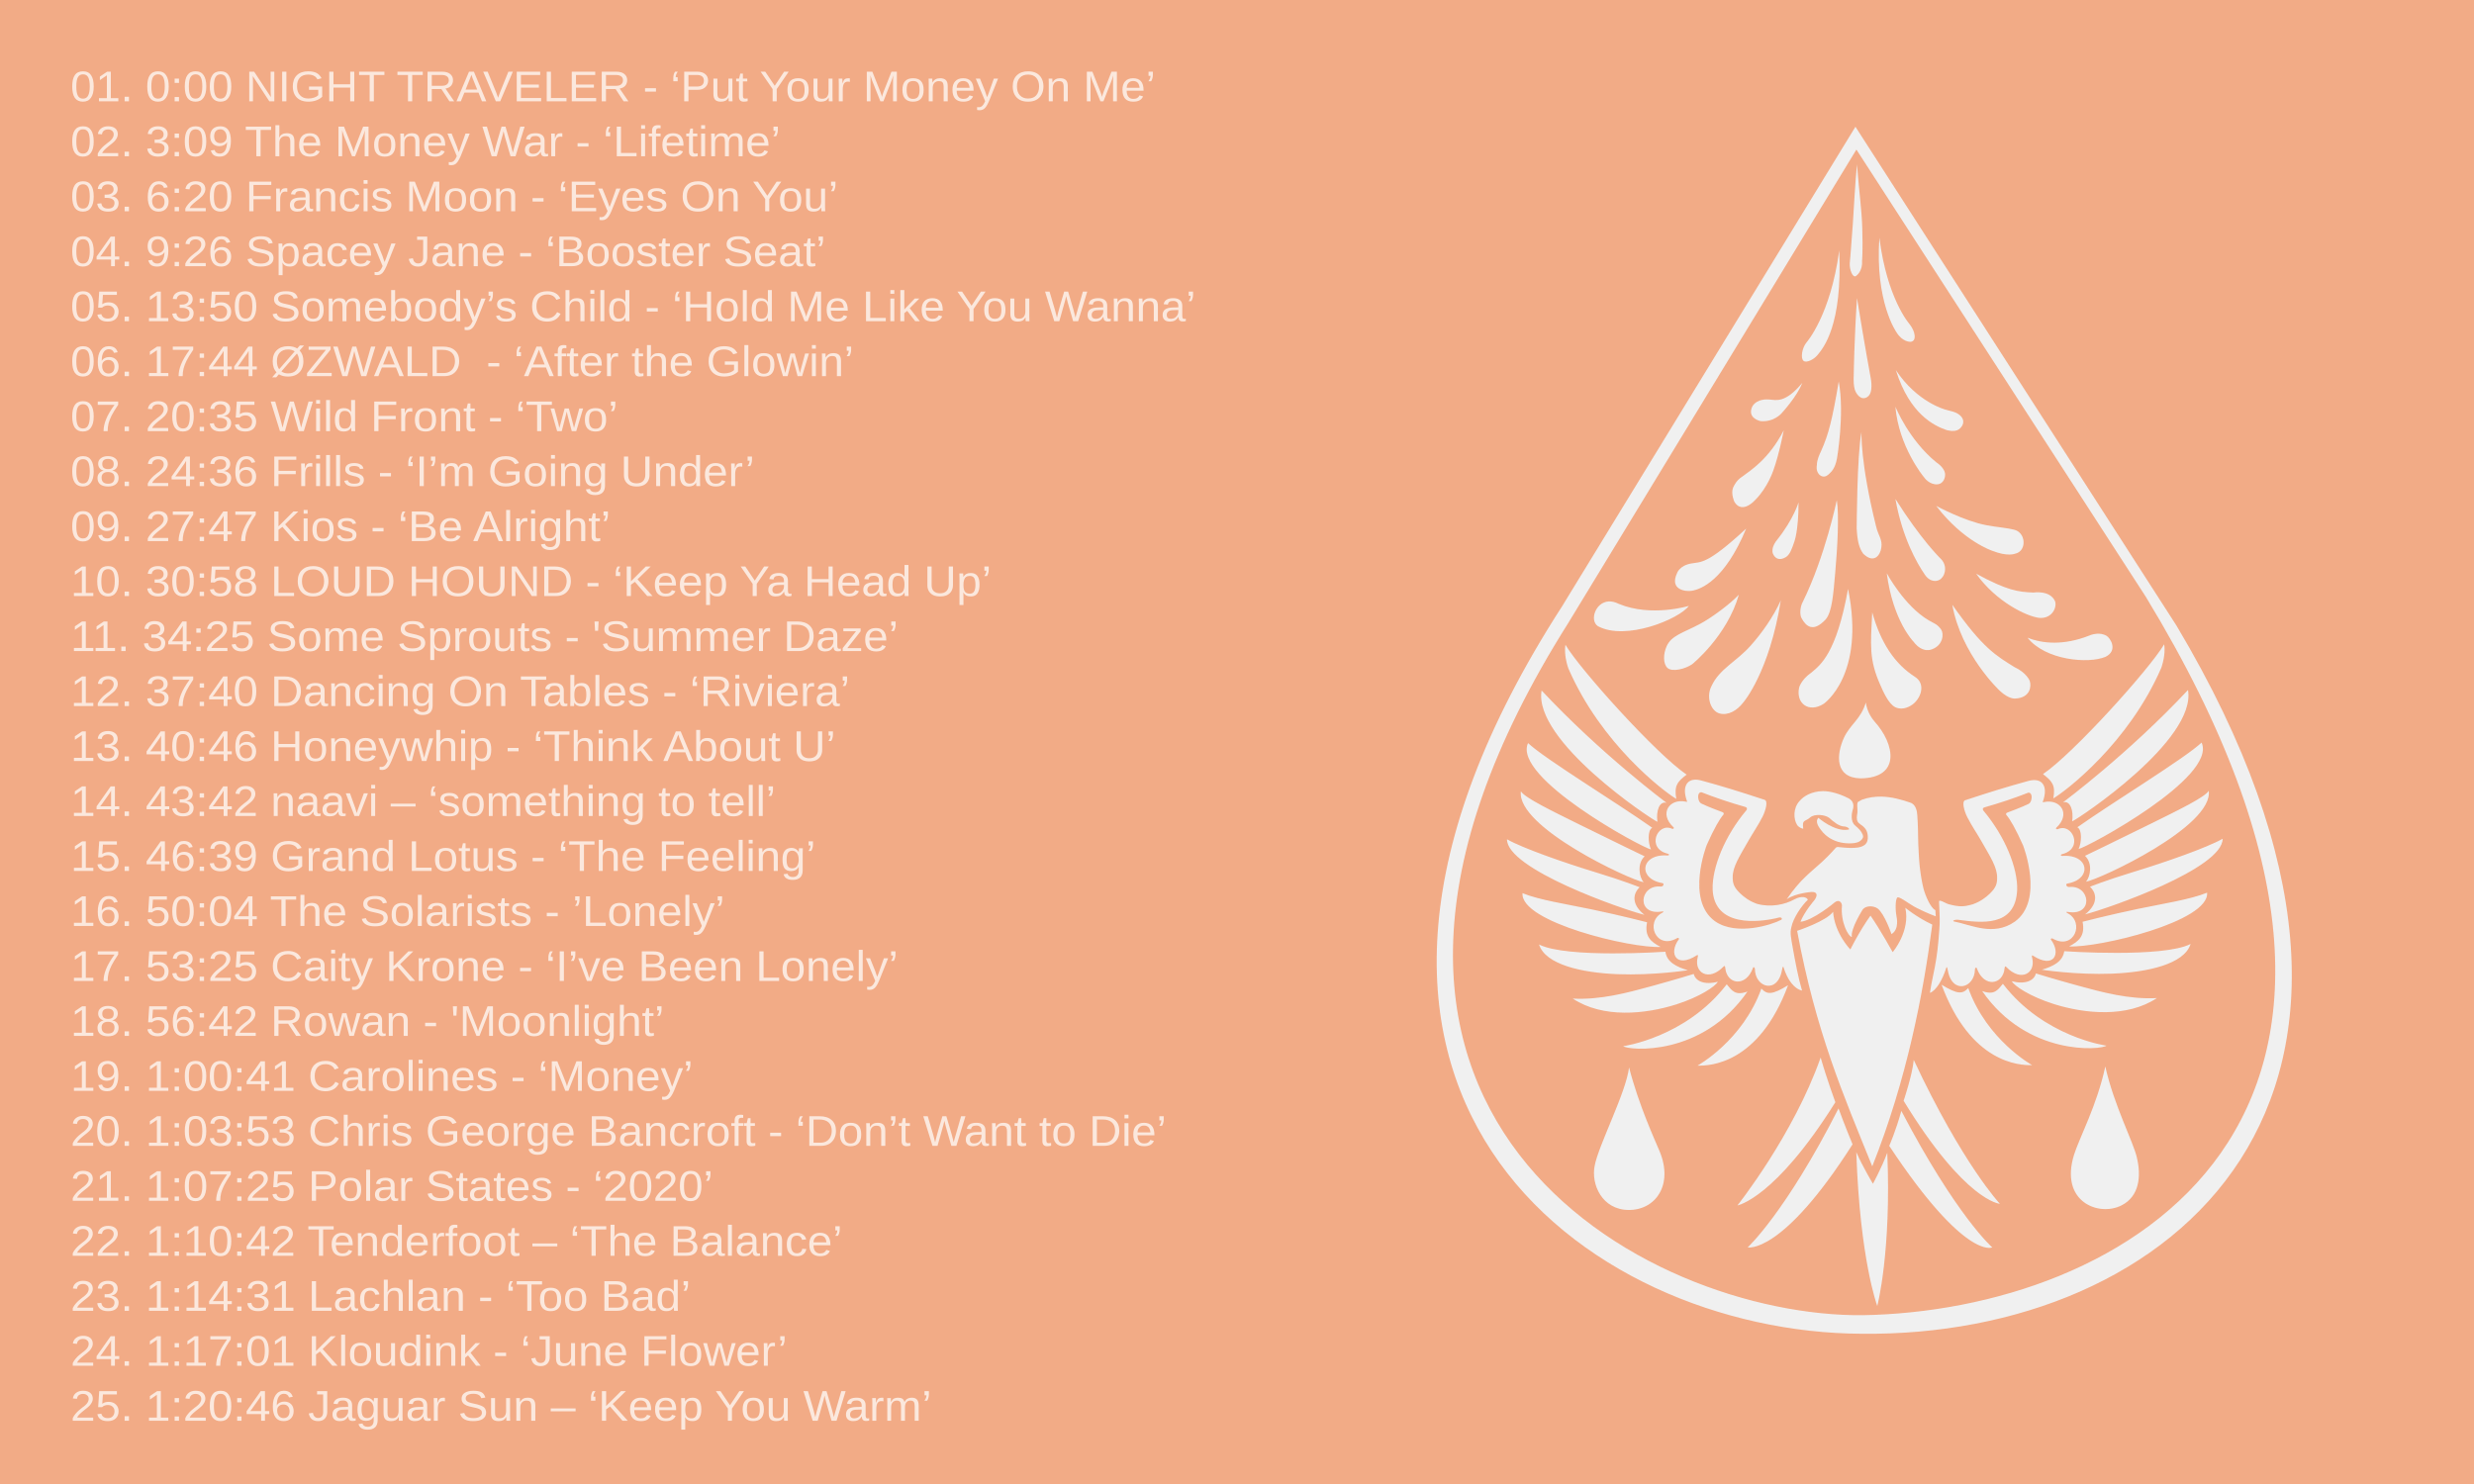
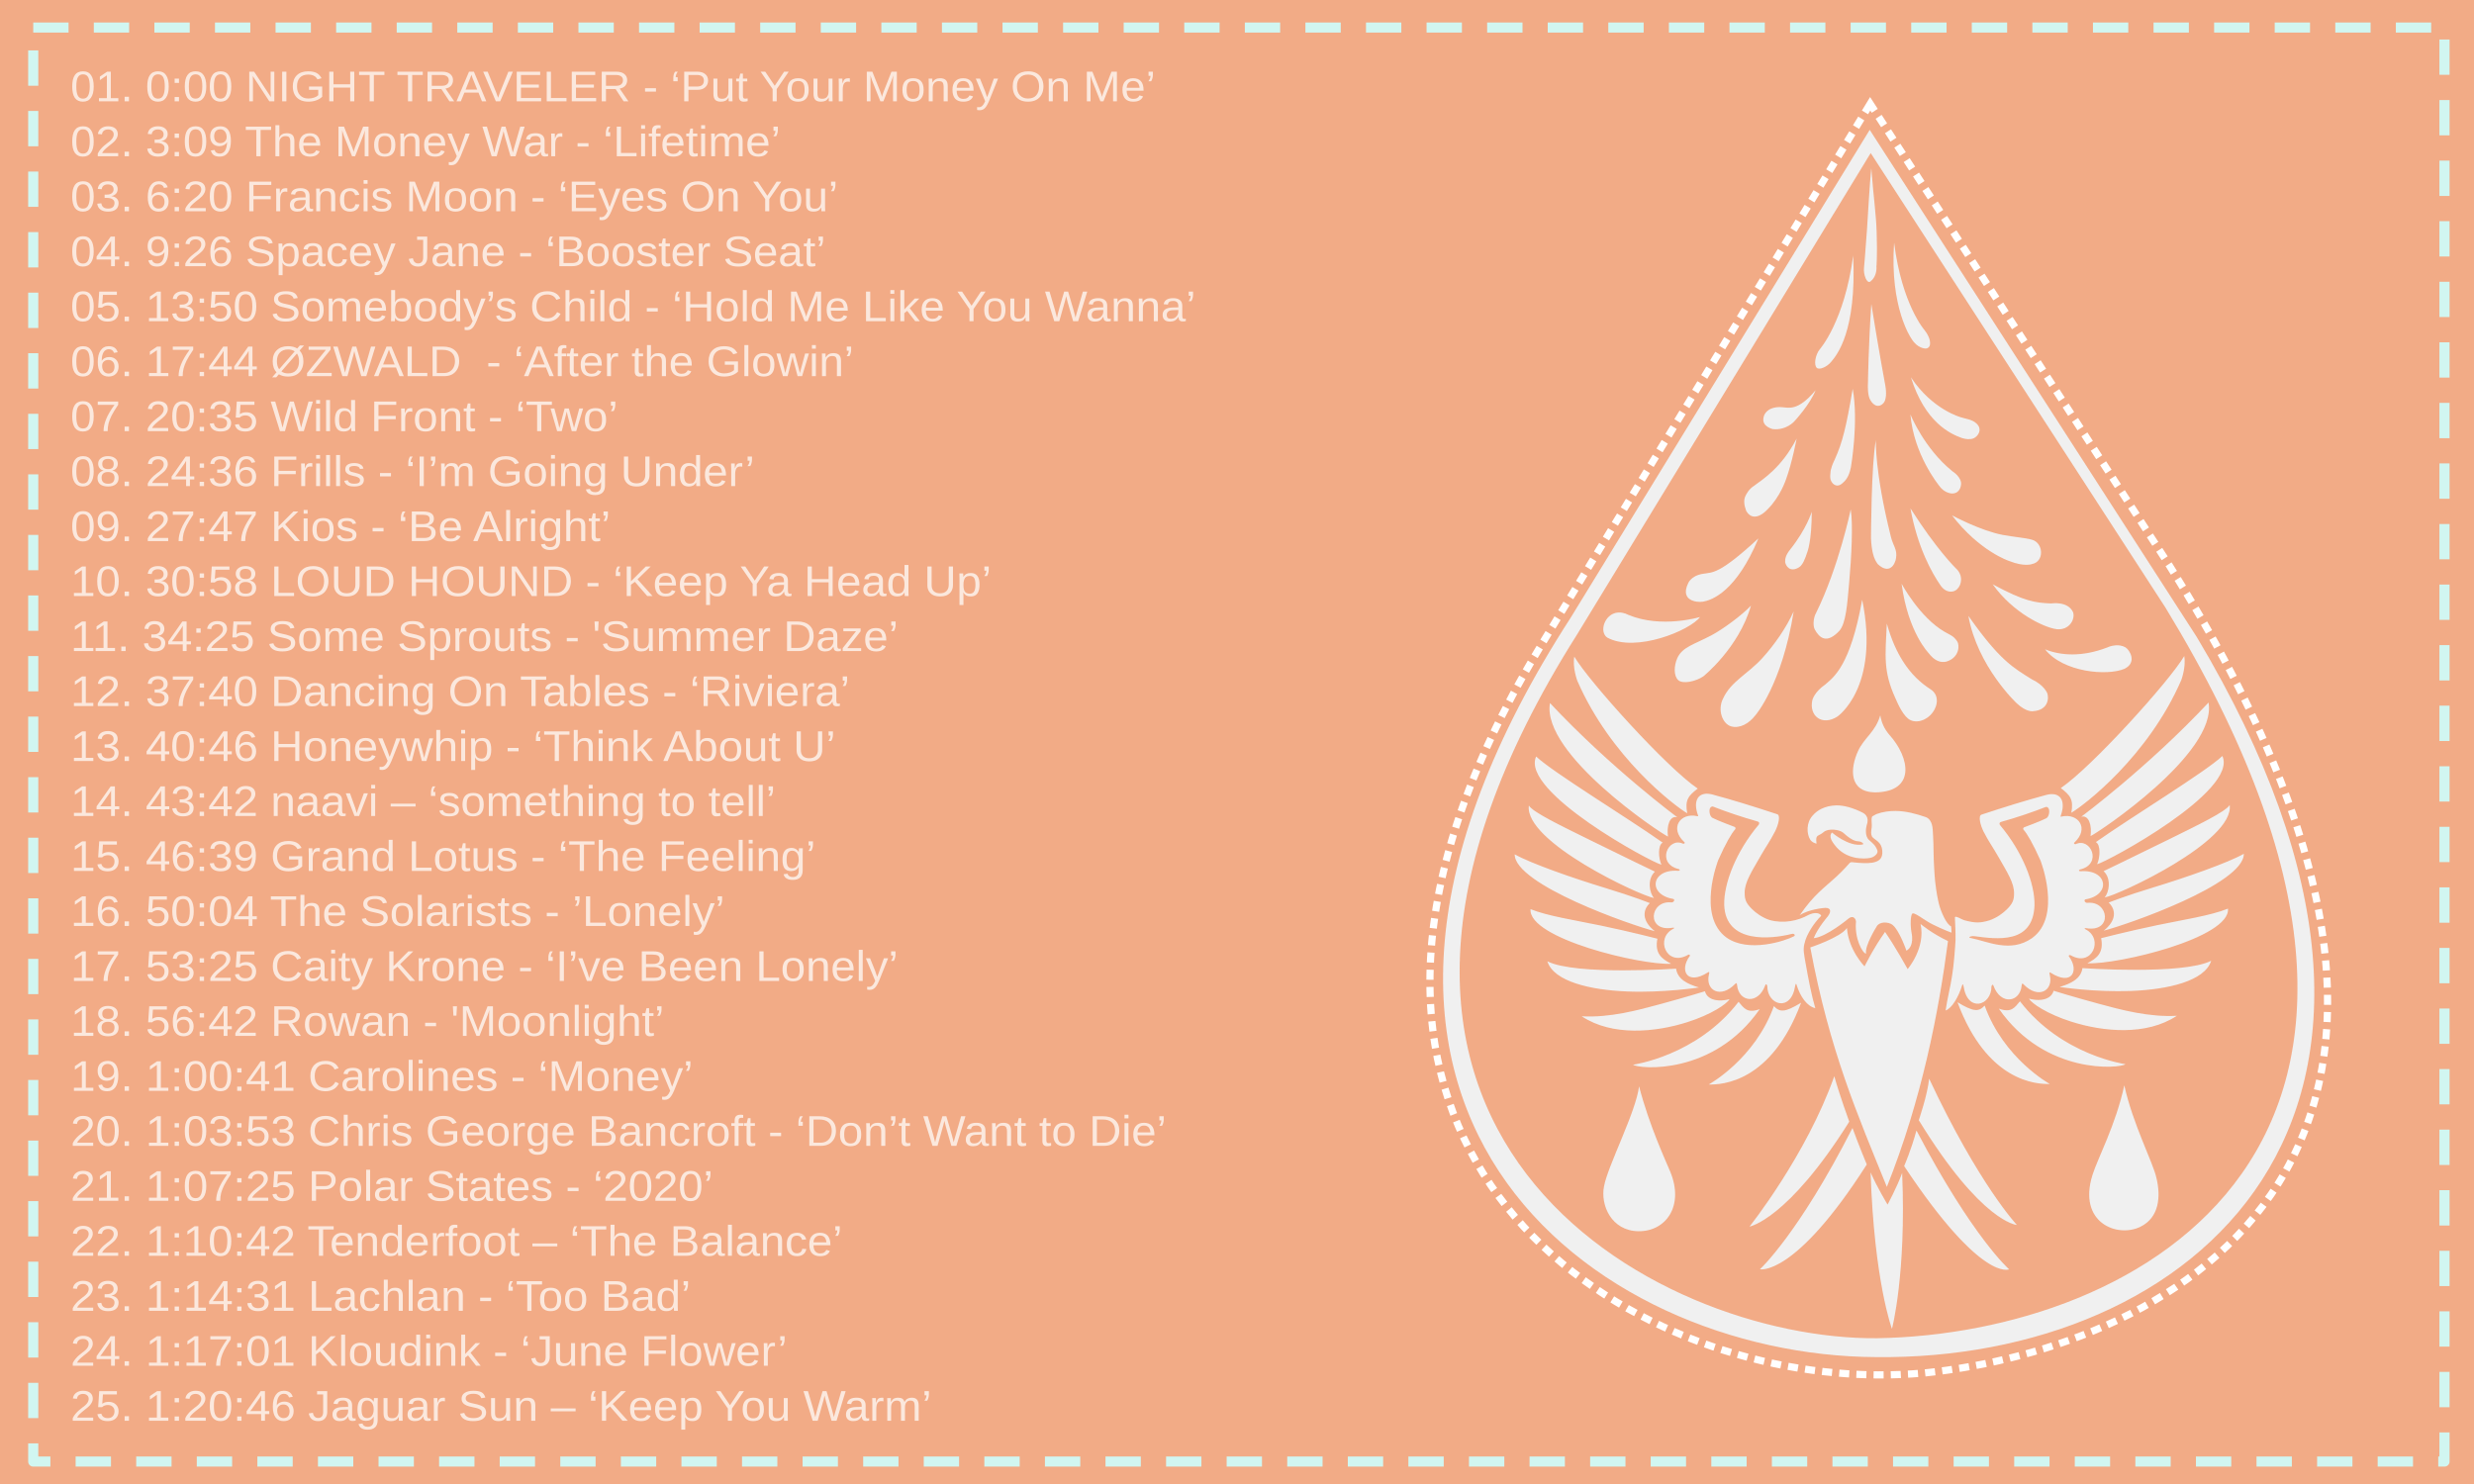
- <svg xmlns="http://www.w3.org/2000/svg" id="svg843" xml:space="preserve" enable-background="new 0 0 370.4 370.4" viewBox="0 0 300 180" height="180" width="300" y="0px" x="0px" version="1.1">
+ <svg xmlns="http://www.w3.org/2000/svg" id="svg843" xml:space="preserve" enable-background="new 0 0 370.4 370.4" viewBox="0 0 300 180" height="47.625mm" width="79.375mm" y="0px" x="0px" version="1.1">
  <defs id="defs847" />
  <style id="style870">
												.letters {animation: spinLeft 120s linear infinite; }
												.outerFrame { animation: spinRight 90s linear infinite; }
												.innerFrame { animation: spinRight 90s linear infinite; }
												@-webkit-keyframes spinLeft {to {stroke-dashoffset: -500;} }
												@keyframes spinLeft {to {stroke-dashoffset: -500;} }
												@-webkit-keyframes spinRight {to {stroke-dashoffset: 500;} }
												@keyframes spinRight {to {stroke-dashoffset: 500;} }
</style>
-   <g id="g2019" transform="translate(-68.13448,221.733)" style="fill:#f45a0a;fill-opacity:0.722;opacity:0.821">
+   <g id="g2019" transform="matrix(1.018843,0,0,1.016775,-71.927,225.5698)" style="opacity:0.821;fill:#f45a0a;fill-opacity:0.722">
    <path id="rect872-7" d="M 66.713,-228.715 V -39.787 H 369.469 V -228.715 Z m 226.414,22.357 38.934,60.514 c 34.413,57.744 -1.022,86.324 -38.205,85.887 -33.246,-0.146 -74.221,-29.456 -36.309,-88.221 z m 0.117,2.766 -34.975,57.479 c -37.548,59.537 9.771,84.161 35.746,83.904 30.861,-0.514 73.425,-22.824 34.334,-87.119 z m 0.07,1.807 c 0.272,3.512 0.567,5.397 0.639,7.637 0.093,2.908 -0.027,4.107 -0.027,4.107 0.042,0.492 -0.089,1.293 -0.719,1.777 -0.415,0.319 -0.851,-0.848 -0.76,-1.637 0,0 0.12,-1.164 0.365,-4.695 0.137,-1.968 0.28,-5.02 0.502,-7.189 z m 2.715,8.881 c 0.929,7.409 3.633,10.449 3.633,10.449 0.696,0.893 0.646,1.518 0.646,1.518 0.032,0.491 -0.291,0.688 -0.58,0.66 0,0 -0.925,0.005 -1.627,-1.16 0,0 -2.612,-3.647 -2.072,-11.467 z m -4.869,1.543 c 0.415,9.117 -1.947,11.857 -2.627,12.684 -0.432,0.536 -1.35,1.013 -1.703,0.709 -0.376,-0.323 -0.187,-1.551 0.357,-2.219 0,0 2.924,-3.281 3.973,-11.174 z m 2.156,5.771 c 0.891,5.552 1.67,9.746 1.67,9.746 0.167,0.928 0.08,1.719 -0.193,2.043 -0.149,0.181 -0.354,0.362 -0.678,0.371 -0.271,0.008 -0.535,-0.179 -0.748,-0.443 -0.222,-0.322 -0.536,-0.668 -0.443,-2.525 0,0 0.058,-4.159 0.393,-9.191 z m 4.711,8.744 c 2.572,3.905 6,4.791 6,4.791 0.585,0.189 1.263,0.235 1.793,0.711 0.8,0.727 0.173,1.592 -0.357,1.795 -0.422,0.162 -0.942,0.079 -1.334,-0.037 -1.404,-0.499 -4.417,-1.861 -6.102,-7.26 z m -6.926,1.377 c 0.728,3.963 -0.215,9.367 -0.215,9.367 -0.243,1.213 -0.649,1.587 -1.08,1.965 -0.543,0.444 -0.991,0.087 -1.158,-0.145 -0.331,-0.439 -0.199,-1.035 -0.199,-1.035 0.002,-0.635 0.315,-1.281 0.514,-1.711 0.89,-1.968 1.357,-3.778 2.139,-8.441 z m -4.426,0.186 c -0.628,1.658 -2.516,3.691 -2.516,3.691 0,0 -0.927,1.091 -2.547,0.936 0,0 -1.236,-0.256 -1.145,-1.225 0,0 10e-4,-0.643 0.625,-1.053 0,0 0.572,-0.442 1.625,-0.338 0.756,0.052 1.871,0.5 3.957,-2.012 z m 11.297,2.877 c 0,0 1.619,4.036 4.982,6.764 0,0 1.185,0.733 1.037,1.65 0,0 -0.079,0.999 -1.025,1.012 0,0 -0.911,0.041 -1.58,-0.938 0,0 -3.01,-3.648 -3.414,-8.488 z m -13.541,2.875 c 0,0 -0.548,2.9 -1.254,4.834 0,0 -0.675,2.092 -2.201,3.602 0,0 -1.553,1.793 -2.518,0.248 0,0 -0.457,-0.982 -0.174,-1.719 0.176,-0.394 0.457,-0.926 1.1,-1.344 0.989,-0.741 3.231,-2.107 5.047,-5.621 z m 9.432,0.184 c 0,0 -0.188,3.577 1.771,11.479 0.264,1.128 0.797,1.55 0.627,2.594 -0.106,0.767 -0.809,2.018 -2.186,0.709 -0.49,-0.682 -0.71,-1.479 -0.795,-3.055 0,0 0.028,-8.894 0.582,-11.727 z m 4.113,8.141 c 3.096,4.902 5.398,7.15 5.398,7.15 0.893,0.794 0.732,1.974 0.137,2.51 -0.397,0.397 -1.324,0.488 -1.979,-0.504 -0.972,-1.409 -2.723,-4.493 -3.557,-9.156 z m -7.109,0.139 c 0.284,1.72 0.093,5.633 -0.193,8.812 -0.223,2.485 -0.368,4.772 -1.17,5.668 -1.493,1.59 -2.359,0.862 -2.922,-0.186 -0.213,-0.388 -0.193,-1.346 0.176,-1.986 2.696,-5.488 4.109,-12.309 4.109,-12.309 z m -4.639,0.262 c -9.5e-4,3.521 -0.523,4.807 -0.523,4.807 -0.289,0.86 -0.538,1.529 -0.984,1.82 -1.087,0.677 -1.592,-0.184 -1.656,-0.613 -0.027,-0.384 0.072,-0.856 0.576,-1.477 1.999,-2.512 2.588,-4.537 2.588,-4.537 z m 16.691,0.43 c 0,0 3.355,1.827 6.062,2.342 1.374,0.253 2.6,0.334 3.418,0.557 1.424,0.354 1.54,2.629 0.055,2.912 0,0 -0.888,0.37 -2.717,-0.357 0,0 -3.514,-1.134 -6.818,-5.453 z m -23.039,2.754 c -2.618,6.303 -5.498,7.374 -6.623,7.549 -0.698,0.116 -2.712,-0.108 -1.762,-2.145 0,0 0.307,-0.943 1.762,-1.176 1.144,-0.213 1.852,0.193 6.623,-4.229 z m 17.045,5.416 c 0,0 2.135,3.995 5.113,5.727 0.631,0.372 1.043,0.449 1.496,1.129 0.316,0.465 0.257,1.882 -1.146,2.377 0,0 -1.12,0.537 -2.221,-0.936 0,0 -2.481,-2.486 -3.242,-8.297 z m 10.84,0.059 c 3.81,2.064 5.086,2.206 6.951,2.285 0,0 1.97,-0.324 2.605,1.025 0.298,0.774 -0.376,2.204 -1.943,2.045 -1.508,-0.198 -5.192,-1.942 -7.613,-5.355 z m -15.535,1.842 c 2.133,10.473 -2.949,13.936 -2.949,13.936 -1.823,1.164 -3.407,-0.068 -2.98,-1.969 0,0 0.22,-0.948 1.539,-1.859 1.028,-0.892 2.975,-2.233 4.391,-10.107 z m -13.236,0.701 c -1.455,5.062 -5.668,8.438 -5.668,8.438 -0.859,0.593 -2.451,0.968 -3,0.439 -0.529,-0.509 -0.515,-1.656 -0.105,-2.598 0.593,-1.34 1.954,-1.62 4.053,-2.729 1.423,-0.751 3.723,-2.472 4.721,-3.551 z m 5.084,0.691 c -1.396,8.747 -4.537,12.367 -4.537,12.367 -0.792,1.036 -1.878,1.614 -2.873,1.357 -1.049,-0.271 -1.69,-1.943 -1.004,-3.312 0.96,-2.094 2.975,-2.937 4.721,-4.883 1.407,-1.569 2.779,-3.519 3.693,-5.529 z m -20.912,0.133 c 0.37,-0.03 0.79,0.052 1.25,0.285 3.941,1.645 8.512,0.252 8.512,0.252 -1.167,1.597 -7.66,4.289 -11.035,2.455 -1.011,-0.671 -0.331,-2.863 1.273,-2.992 z m 41.707,0.4 c 3.731,5.338 5.372,6.199 7.516,7.549 1.528,0.714 1.873,1.686 1.873,1.686 0.218,0.615 0.09,2.014 -1.676,2.133 0,0 -0.776,0.186 -1.986,-0.965 0,0 -4.655,-4.369 -5.727,-10.402 z m -9.711,0.918 c 1.018,3.669 2.713,6.241 5.168,7.814 1.28,0.797 0.828,2.413 -0.131,3.244 -0.392,0.339 -1.297,0.874 -2.205,0.467 -0.841,-0.377 -1.53,-1.969 -1.824,-2.654 -1.429,-3.161 -1.201,-4.924 -1.008,-8.871 z m 27.26,2.594 c 0.351,-0.021 0.751,0.028 1.131,0.236 0.516,0.298 1.43,1.81 -0.098,2.564 -2.055,0.879 -7.302,0.428 -9.461,-2.322 1.905,0.774 4.454,0.916 7.391,-0.215 0,0 0.451,-0.228 1.037,-0.264 z m 8.139,1.289 c 0.233,1.283 -0.35,2.855 -0.35,2.855 -3.965,9.154 -11.587,14.953 -13.088,15.83 0.292,-1.603 -0.146,-2.1 -1.254,-2.945 3.702,-2.507 12.942,-12.767 14.691,-15.74 z m -72.594,0.061 c 1.749,2.973 10.989,13.235 14.691,15.742 -1.108,0.845 -1.543,1.34 -1.252,2.943 -1.501,-0.877 -9.125,-6.675 -13.09,-15.828 0,0 -0.583,-1.575 -0.35,-2.857 z m 75.488,5.475 c 1.048,6.079 -13.206,15.572 -14.045,15.932 0.18,-1.288 -0.209,-2.546 -1.107,-2.307 0,0 7.936,-5.899 15.152,-13.625 z m -78.383,0.062 c 7.217,7.726 15.152,13.625 15.152,13.625 -0.898,-0.24 -1.287,1.017 -1.107,2.305 -0.838,-0.359 -15.093,-9.851 -14.045,-15.93 z m 39.311,1.465 c 0.155,0.931 0.512,1.651 1.055,2.291 2.497,2.759 3.201,6.85 -1.691,6.902 -3.13,-0.068 -2.945,-2.873 -2.02,-4.91 0.74,-1.628 2.062,-2.257 2.656,-4.283 z m 40.719,4.852 c 1.916,4.192 -13.774,12.667 -14.912,12.906 0.359,-0.749 0.449,-2.335 -0.15,-2.635 4.372,-3.084 13.026,-8.355 15.062,-10.271 z m -81.676,0.061 c 2.036,1.917 10.691,7.187 15.062,10.271 -0.599,0.299 -0.51,1.886 -0.15,2.635 -1.138,-0.24 -16.829,-8.714 -14.912,-12.906 z m 20.395,4.439 c 0.173,0.006 0.361,0.035 0.562,0.086 2.595,0.703 4.736,1.372 7.738,2.359 0.43,0.152 0.12,1.291 -0.25,2.029 -0.615,1.197 -1.103,1.857 -1.637,2.791 -1.2,2.099 -2.016,3.328 -1.99,4.598 -0.002,0.792 0.195,1.22 0.857,1.883 0.482,0.482 1.223,1.023 2.107,1.32 1.685,0.464 3.389,0.079 4.553,-0.566 0.844,-0.453 1.499,-0.243 1.592,0.066 -0.793,0.76 -1.764,2.218 -1.988,3.295 -0.204,0.696 -0.04,1.389 0.154,2.49 0.307,1.743 0.697,3.781 1.133,5.232 -0.967,-0.22 -1.788,-1.336 -2.25,-2.846 -0.039,-0.128 -0.124,-10e-4 -0.15,0.201 -0.496,3.159 -3.305,2.301 -3.316,0.018 -7.3e-4,-0.141 -0.168,-0.338 -0.234,-0.121 -0.884,2.409 -3.18,1.987 -3.359,0 -0.017,-0.184 -0.074,-0.322 -0.207,-0.17 -1.792,1.869 -3.595,0.75 -3.146,-1.082 0.034,-0.137 0.106,-0.417 -0.1,-0.281 -2.536,1.627 -3.433,-0.255 -2.18,-1.938 0.085,-0.092 -0.048,-0.234 -0.211,-0.141 -2.562,1.472 -3.952,-1.992 -1.762,-3.098 0.176,-0.092 0.147,-0.177 -0.074,-0.139 -3.157,0.543 -2.743,-3.272 -0.168,-3.023 0.353,0.034 0.478,-0.373 0.236,-0.414 -3.055,-0.519 -2.64,-3.577 0.568,-3.355 0.269,0.02 0.272,-0.165 0.107,-0.203 -2.72,-0.639 -1.289,-3.879 0.5,-3.031 0.096,0.045 0.292,-0.071 0.162,-0.184 -1.807,-1.667 -0.495,-3.536 1.502,-3.107 0.156,0.033 0.166,0.022 0.125,-0.08 -0.583,-1.616 -0.087,-2.635 1.125,-2.59 z m 40.912,0.049 c 1.212,-0.045 1.708,0.976 1.125,2.592 -0.041,0.102 -0.031,0.112 0.125,0.078 1.996,-0.428 3.307,1.442 1.5,3.109 -0.13,0.113 0.068,0.229 0.164,0.184 1.789,-0.848 3.22,2.392 0.5,3.031 -0.164,0.039 -0.161,0.223 0.107,0.203 3.209,-0.222 3.621,2.834 0.566,3.354 -0.242,0.041 -0.117,0.448 0.236,0.414 2.575,-0.248 2.989,3.568 -0.168,3.025 -0.221,-0.038 -0.248,0.047 -0.072,0.139 2.19,1.106 0.8,4.57 -1.762,3.098 -0.163,-0.093 -0.298,0.046 -0.213,0.139 1.253,1.682 0.358,3.566 -2.178,1.939 -0.205,-0.136 -0.135,0.144 -0.102,0.281 0.448,1.833 -1.353,2.951 -3.145,1.082 -0.133,-0.152 -0.19,-0.014 -0.207,0.17 -0.179,1.987 -2.477,2.409 -3.361,0 -0.066,-0.217 -0.232,-0.02 -0.232,0.121 -0.011,2.283 -2.82,3.142 -3.316,-0.018 -0.027,-0.203 -0.111,-0.329 -0.15,-0.201 -0.462,1.51 -1.253,2.81 -1.99,3.068 0.204,-1.458 0.581,-2.813 0.777,-4.191 0.194,-1.101 0.371,-3.456 0.402,-4.176 0.025,-0.923 -0.045,-1.826 -0.072,-2.701 -0.017,-0.34 0.807,0.227 1.17,0.318 1.298,0.338 1.815,0.322 2.906,0.01 0.884,-0.298 1.625,-0.84 2.107,-1.322 0.663,-0.662 0.859,-1.089 0.857,-1.881 0.026,-1.27 -0.79,-2.501 -1.99,-4.6 -0.534,-0.934 -1.022,-1.592 -1.637,-2.789 -0.37,-0.738 -0.68,-1.879 -0.25,-2.031 3.002,-0.988 5.144,-1.656 7.738,-2.359 0.201,-0.051 0.389,-0.08 0.562,-0.086 z m 21.238,1.301 c 0.562,4.336 -13.211,10.739 -14.896,11.031 0.539,-0.584 0.853,-2.246 -0.113,-3.145 0,0 4.007,-1.924 8.057,-3.93 3.142,-1.556 6.472,-3.162 6.953,-3.957 z m -46.824,0.041 c 0.866,-0.022 2.042,0.303 3.115,0.857 0.365,0.173 0.847,0.605 0.496,1.551 -0.068,0.25 -0.256,1.264 0.316,1.746 -0.005,0 0.565,0.453 0.768,0.799 0.276,0.457 0.256,0.667 0.084,0.875 -0.256,0.31 -0.548,0.409 -0.912,0.465 -0.421,0.06 -2.719,0.294 -4.109,-1.641 -0.181,-0.256 -0.723,-0.919 -0.271,-1.416 0,0 1.989,1.746 3.645,1.43 0.252,-0.046 -0.131,-0.366 -0.482,-0.375 -0.662,-0.015 -1.339,-0.587 -1.836,-1.039 -0.509,-0.408 -1.771,-0.515 -2.289,-0.09 -0.677,0.602 -1.039,0.224 -0.873,1.398 -0.202,-0.031 -0.574,-0.183 -0.756,-0.479 -0.43,-0.697 -0.492,-2.01 0.301,-2.877 0.507,-0.603 1.435,-1.17 2.805,-1.205 z m -36.59,0.021 h 0.002 c 0.481,0.795 3.809,2.399 6.951,3.955 4.05,2.006 8.057,3.93 8.057,3.93 -0.966,0.899 -0.652,2.562 -0.113,3.146 -1.685,-0.292 -15.458,-6.695 -14.896,-11.031 z m 21.812,0.113 c -0.099,0.021 -0.178,0.102 -0.178,0.102 -0.249,0.231 -0.14,1.087 0.232,1.258 0.746,0.379 2.566,1.049 2.566,1.049 0.126,0.037 0.251,0.172 0.107,0.332 -0.397,0.444 -1.109,1.638 -2.004,3.664 0,0 -2.589,6.637 1,9.238 2.611,1.831 6.934,0.414 8.029,-0.166 0.171,-0.096 0.065,-0.344 -0.238,-0.287 -2.522,0.645 -7.883,1.193 -8.072,-3.414 -0.076,-2.626 1.452,-6.45 4.088,-9.588 0.069,-0.084 0.174,-0.313 -0.133,-0.408 -1.798,-0.507 -3.603,-1.113 -5.297,-1.775 -0.035,-0.012 -0.069,-0.011 -0.102,-0.004 z m 39.814,0.049 c -0.033,-0.007 -0.069,-0.006 -0.104,0.006 -1.694,0.663 -3.499,1.269 -5.297,1.775 -0.307,0.095 -0.2,0.324 -0.131,0.408 2.636,3.138 4.164,6.962 4.088,9.588 -0.19,4.607 -4.458,4 -7.152,3.643 -0.303,-0.057 -0.735,0.095 -0.564,0.191 2.13,0.407 4.823,1.864 7.434,0.033 3.589,-2.602 1.002,-9.238 1.002,-9.238 -0.895,-2.026 -1.607,-3.222 -2.004,-3.666 -0.144,-0.16 -0.02,-0.293 0.105,-0.33 0,0 1.823,-0.67 2.568,-1.049 0.372,-0.171 0.481,-1.027 0.232,-1.258 0,0 -0.079,-0.083 -0.178,-0.104 z m -17.955,0.48 c 1.26,0.017 2.464,0.354 3.543,0.727 0.717,0.228 0.825,1.109 0.854,1.496 0,0 0.094,1.268 0.1,2.59 0.007,1.097 0.127,3.081 0.189,3.584 0.131,1.225 0.311,2.12 0.459,2.732 0.24,0.919 0.887,2.405 1.443,2.637 0.028,0.347 0.053,0.756 0.053,0.756 0,0 -0.945,-0.332 -2.285,-1.002 -1.023,-0.512 -2.23,-1.565 -2.42,-1.238 -0.17,0.298 -0.234,1.265 -0.053,2.277 0,0 0.376,1.54 -0.615,2.115 0,0 -0.839,-2.476 -1.691,-3.115 -0.512,-0.352 -1.513,-0.373 -1.844,0.213 0,0 -1.459,2.314 -1.268,3.252 -0.437,-0.043 -1.383,-1.831 -1.201,-3.781 0.021,-0.298 -0.291,-0.872 -0.877,-0.414 0,0 -2.673,2.239 -4.154,2.346 0.512,-1.268 1.686,-2.607 1.686,-2.607 0.405,-0.554 0.4,-1.025 -0.336,-1.004 0,0 -1.894,0.129 -3.014,0.875 1.72,-2.488 2.862,-3.213 4.309,-4.547 0.943,-0.87 1.5,-1.544 1.662,-1.713 0.13,-0.11 0.331,-0.058 0.533,-0.037 0.804,0.088 1.528,0.117 2.111,0.035 0.801,-0.14 1.183,-0.467 1.215,-1.139 0.041,-1.467 -0.997,-1.53 -1.246,-2.027 -0.12,-0.267 -0.093,-0.606 -0.023,-0.998 0.071,-0.398 -0.125,-1.29 0.117,-1.389 l 0.438,-0.246 c 0.783,-0.283 1.56,-0.387 2.316,-0.377 z m 41.426,5.115 c 0.022,3.617 -13.929,8.47 -16.67,9.166 1.55,-1.236 1.46,-2.516 0.584,-3.348 0,0 1.89,-0.768 5.301,-1.805 3.836,-1.166 8.905,-2.941 10.785,-4.014 z m -86.781,0.06 c 1.88,1.072 6.951,2.85 10.787,4.016 3.411,1.037 5.299,1.803 5.299,1.803 -0.876,0.831 -0.966,2.112 0.584,3.348 -2.741,-0.696 -16.692,-5.549 -16.67,-9.166 z m 84.895,6.477 c 0.315,3.505 -13.211,6.718 -16.738,6.516 1.168,-0.607 1.978,-1.258 1.641,-2.988 0,0 3.155,-0.817 6.689,-1.557 3.064,-0.641 6.395,-1.146 8.408,-1.971 z m -83.008,0.062 c 2.014,0.824 5.346,1.327 8.41,1.969 3.534,0.74 6.689,1.559 6.689,1.559 -0.337,1.73 0.47,2.382 1.639,2.988 -3.527,0.202 -17.053,-3.011 -16.738,-6.516 z m 46.418,1.771 c 0,0 1.332,1.128 3.266,2.039 -1.091,8.376 -3.089,18.81 -7.277,29.322 -3.506,-8.651 -6.818,-16.264 -9.111,-28.564 0,0 3.601,-1.188 4.359,-2.316 0.203,2.663 2.096,4.574 2.096,4.574 0,0 1.068,-2.174 2.441,-4.107 1.219,1.765 2.691,4.43 2.691,4.43 0,0 2.166,-2.519 1.535,-5.377 z m 34.59,4.391 c -0.761,2.44 -5.197,3.425 -9.502,3.598 -4.336,0.173 -8.539,-0.475 -8.539,-0.475 1.348,-0.404 2.539,-0.967 2.719,-2.248 0,0 11.952,0.833 15.322,-0.875 z m -79.008,0.061 c 3.37,1.708 15.322,0.877 15.322,0.877 0.18,1.281 1.371,1.842 2.719,2.246 0,0 -4.203,0.65 -8.539,0.477 -4.305,-0.172 -8.741,-1.159 -9.502,-3.6 z m 60.248,3.512 c 0,0 2.224,0.694 5.328,1.539 2.655,0.723 5.998,1.636 9.344,1.449 -3.642,2.416 -8.771,1.905 -12.549,0.705 -2.863,-0.91 -4.742,-2.18 -5.045,-2.75 1.618,0.427 2.72,-0.067 2.922,-0.943 z m -41.488,0.06 c 0.202,0.876 1.304,1.37 2.922,0.943 -0.303,0.57 -2.182,1.842 -5.045,2.752 -3.777,1.2 -8.904,1.708 -12.547,-0.707 3.346,0.186 6.687,-0.726 9.342,-1.449 3.104,-0.845 5.328,-1.539 5.328,-1.539 z m 37.488,1.197 c 4.965,6.471 12.561,7.504 12.561,7.504 -0.674,0.517 -9.572,1.327 -15.076,-6.627 1.483,0.539 1.887,-0.113 2.516,-0.877 z m -33.488,0.061 c 0.629,0.764 1.033,1.416 2.516,0.877 -5.505,7.954 -14.4,7.146 -15.074,6.629 0,0 7.593,-1.035 12.559,-7.506 z m 26.053,0.051 c 1.955,1.191 2.538,1.146 3.234,0.404 2.269,6.336 7.752,9.348 7.752,9.348 -1.573,0.045 -7.459,-0.248 -10.986,-9.752 z m -18.615,0.062 c -3.527,9.504 -9.414,9.795 -10.986,9.75 0,0 5.481,-3.01 7.75,-9.346 0.696,0.741 1.282,0.786 3.236,-0.404 z m 3.951,8.768 c 0.68,2.404 1.783,5.42 1.783,5.42 -7.332,11.703 -11.871,12.518 -11.871,12.518 0,0 6.786,-8.541 10.088,-17.938 z m 11.289,0.291 c 5.924,12.65 10.447,17.451 10.447,17.451 0,0 -4.173,-0.235 -11.676,-12.496 0,0 1.059,-3.11 1.229,-4.955 z m 23.229,0.793 c 1.035,4.686 3.42,9.197 3.822,11.037 0.54,2.223 0.341,4.721 -1.887,5.828 -2.78,1.382 -7.486,-0.488 -5.73,-6.145 0.575,-1.897 2.789,-6.006 3.795,-10.721 z m -57.752,0.113 c 1.207,4.657 3.132,8.798 3.707,10.178 1.694,4.091 -0.506,7.145 -3.766,7.115 -3.233,-0.03 -4.565,-3.13 -4.109,-5.363 0.431,-2.415 3.823,-8.911 4.168,-11.93 z m 25.402,4.977 c 0.753,2.088 1.701,4.352 1.701,4.352 -8.571,13.451 -12.717,12.502 -12.717,12.502 0,0 4.582,-4.204 11.016,-16.854 z m 7.615,0.301 c 6.725,12.82 11.025,16.555 11.025,16.555 0,0 -3.242,1.646 -12.492,-12.314 0,0 0.811,-1.837 1.467,-4.24 z m -5.461,5.002 c 0.826,1.87 2.02,3.834 2.02,3.834 0,0 1.081,-1.991 1.736,-3.764 0.51,12.067 -1.213,18.59 -1.213,18.59 0,0 -2.106,-5.622 -2.543,-18.66 z" style="opacity:0.77;fill:#f45a0a;fill-opacity:0.722;stroke:none;stroke-width:0.524;stroke-linecap:square;stroke-linejoin:miter;stroke-miterlimit:10;stroke-dasharray:0.733, 0.523;stroke-dashoffset:0;stroke-opacity:1;paint-order:markers stroke fill" />
  </g>
  <animateTransform id="layer2" attributeName="transform" type="scale" begin="g2019.click" dur="6" from="1" to="0" additive="sum" calcMode="spline" keyTimes="0;1" keySplines=".6  0    .5   1  " restart="whenNotActive" />
  <animateTransform id="layer2" attributeName="transform" type="translate" begin="g2019.click" dur="6" from="0,0" to="0,0" additive="sum" calcMode="spline" keyTimes="0;1" keySplines=".6  0    .5   1  " restart="whenNotActive" />
  <animateTransform id="layer2" attributeName="transform" type="rotate" begin="g2019.click+3" dur="6" from="720,0,0" to="0,0,0" additive="sum" calcMode="spline" keyTimes="0;1" keySplines=".6  0    .5   1  " restart="whenNotActive" />
  <animateTransform id="layer2" attributeName="transform" type="skewX" begin="g2019.click" dur="6" from="0" to="95" additive="sum" calcMode="spline" keyTimes="0;1" keySplines=".6  0    1   1  " restart="whenNotActive" />
  <animateTransform id="layer2" attributeName="transform" type="skewX" begin="g2019.click+6" dur="6" from="75" to="0" additive="sum" calcMode="spline" keyTimes="0;1" keySplines=".6  0    .6   1  " restart="whenNotActive" />
  <animateTransform id="layer2" attributeName="transform" type="scale" begin="g2019.click+6" dur="6" from="0" to="1" additive="sum" calcMode="spline" keyTimes="0;1" keySplines=".6  0    .6   1  " restart="whenNotActive" />
  <animateTransform id="layer2" attributeName="transform" type="translate" begin="g2019.click+6" dur="6" from="0,0" to="0,0" additive="sum" calcMode="spline" keyTimes="0;1" keySplines=".6  0    .6   1  " restart="whenNotActive" />
  <g id="layer1" style="display:none" transform="translate(0,-25)" />
  <g id="layer2" transform="translate(0,-25)">
	 </g>
-   <text xml:space="preserve" style="font-style:normal;font-variant:normal;font-weight:normal;font-stretch:normal;font-size:6.821px;line-height:1;font-family:Arial;-inkscape-font-specification:'Arial, Normal';font-variant-ligatures:normal;font-variant-caps:normal;font-variant-numeric:normal;text-align:start;letter-spacing:0px;word-spacing:0px;writing-mode:lr-tb;text-anchor:start;fill:#ffffff;fill-opacity:0.722;stroke:none;stroke-width:1.388;stroke-miterlimit:2;stroke-dasharray:1.942, 1.387;stroke-dashoffset:0;stroke-opacity:1;" x="8.36" y="0.453" id="text1460-2" class="" transform="scale(1.022886,0.9776264)">
-     <tspan x="8.36" y="5.745" style="font-size:7.821px;fill:#ffffff;fill-opacity:0.722;stroke:none;stroke-width:0.321;stroke-opacity:1;" id="tspan5557-1" />
-     <tspan x="8.36" y="12.566" style="font-size:5.333px;fill:#ffffff;fill-opacity:0.722;stroke:none;stroke-width:0.321;stroke-opacity:1;" id="tspan1790">01. 0:00 NIGHT TRAVELER - ‘Put Your Money On Me’ </tspan>
-     <tspan x="8.36" y="19.387" style="font-size:5.333px;fill:#ffffff;fill-opacity:0.722;stroke:none;stroke-width:0.321;stroke-opacity:1;" id="tspan1796">02. 3:09 The Money War - ‘Lifetime’</tspan>
-     <tspan x="8.36" y="26.208" style="font-size:5.333px;fill:#ffffff;fill-opacity:0.722;stroke:none;stroke-width:0.321;stroke-opacity:1;" id="tspan1802">03. 6:20 Francis Moon - ‘Eyes On You’</tspan>
-     <tspan x="8.36" y="33.029" style="font-size:5.333px;fill:#ffffff;fill-opacity:0.722;stroke:none;stroke-width:0.321;stroke-opacity:1;" id="tspan1808">04. 9:26 Spacey Jane - ‘Booster Seat’</tspan>
-     <tspan x="8.36" y="39.85" style="font-size:5.333px;fill:#ffffff;fill-opacity:0.722;stroke:none;stroke-width:0.321;stroke-opacity:1;" id="tspan1814">05. 13:50 Somebody’s Child - ‘Hold Me Like You Wanna’</tspan>
-     <tspan x="8.36" y="46.671" style="font-size:5.333px;fill:#ffffff;fill-opacity:0.722;stroke:none;stroke-width:0.321;stroke-opacity:1;" id="tspan1820">06. 17:44 ØZWALD  - ‘After the Glowin’</tspan>
-     <tspan x="8.36" y="53.492" style="font-size:5.333px;fill:#ffffff;fill-opacity:0.722;stroke:none;stroke-width:0.321;stroke-opacity:1;" id="tspan1826">07. 20:35 Wild Front - ‘Two’</tspan>
-     <tspan x="8.36" y="60.313" style="font-size:5.333px;fill:#ffffff;fill-opacity:0.722;stroke:none;stroke-width:0.321;stroke-opacity:1;" id="tspan1832">08. 24:36 Frills - ‘I’m Going Under’</tspan>
-     <tspan x="8.36" y="67.134" style="font-size:5.333px;fill:#ffffff;fill-opacity:0.722;stroke:none;stroke-width:0.321;stroke-opacity:1;" id="tspan1838">09. 27:47 Kios - ‘Be Alright’</tspan>
-     <tspan x="8.36" y="73.955" style="font-size:5.333px;fill:#ffffff;fill-opacity:0.722;stroke:none;stroke-width:0.321;stroke-opacity:1;" id="tspan1844">10. 30:58 LOUD HOUND - ‘Keep Ya Head Up’</tspan>
-     <tspan x="8.36" y="80.776" style="font-size:5.333px;fill:#ffffff;fill-opacity:0.722;stroke:none;stroke-width:0.321;stroke-opacity:1;" id="tspan1850">11. 34:25 Some Sprouts - 'Summer Daze’</tspan>
-     <tspan x="8.36" y="87.597" style="font-size:5.333px;fill:#ffffff;fill-opacity:0.722;stroke:none;stroke-width:0.321;stroke-opacity:1;" id="tspan1856">12. 37:40 Dancing On Tables - ‘Riviera’</tspan>
-     <tspan x="8.36" y="94.418" style="font-size:5.333px;fill:#ffffff;fill-opacity:0.722;stroke:none;stroke-width:0.321;stroke-opacity:1;" id="tspan1862">13. 40:46 Honeywhip - ‘Think About U’</tspan>
-     <tspan x="8.36" y="101.239" style="font-size:5.333px;fill:#ffffff;fill-opacity:0.722;stroke:none;stroke-width:0.321;stroke-opacity:1;" id="tspan1868">14. 43:42 naavi – ‘something to tell’</tspan>
-     <tspan x="8.36" y="108.06" style="font-size:5.333px;fill:#ffffff;fill-opacity:0.722;stroke:none;stroke-width:0.321;stroke-opacity:1;" id="tspan1874">15. 46:39 Grand Lotus - ‘The Feeling’</tspan>
-     <tspan x="8.36" y="114.881" style="font-size:5.333px;fill:#ffffff;fill-opacity:0.722;stroke:none;stroke-width:0.321;stroke-opacity:1;" id="tspan1880">16. 50:04 The Solarists - ’Lonely’</tspan>
-     <tspan x="8.36" y="121.702" style="font-size:5.333px;fill:#ffffff;fill-opacity:0.722;stroke:none;stroke-width:0.321;stroke-opacity:1;" id="tspan1886">17. 53:25 Caity Krone - ‘I’ve Been Lonely’</tspan>
-     <tspan x="8.36" y="128.523" style="font-size:5.333px;fill:#ffffff;fill-opacity:0.722;stroke:none;stroke-width:0.321;stroke-opacity:1;" id="tspan1892">18. 56:42 Rowan - 'Moonlight’</tspan>
-     <tspan x="8.36" y="135.344" style="font-size:5.333px;fill:#ffffff;fill-opacity:0.722;stroke:none;stroke-width:0.321;stroke-opacity:1;" id="tspan1898">19. 1:00:41 Carolines - ‘Money’</tspan>
-     <tspan x="8.36" y="142.165" style="font-size:5.333px;fill:#ffffff;fill-opacity:0.722;stroke:none;stroke-width:0.321;stroke-opacity:1;" id="tspan1904">20. 1:03:53 Chris George Bancroft - ‘Don’t Want to Die’</tspan>
-     <tspan x="8.36" y="148.986" style="font-size:5.333px;fill:#ffffff;fill-opacity:0.722;stroke:none;stroke-width:0.321;stroke-opacity:1;" id="tspan1910">21. 1:07:25 Polar States - ‘2020’</tspan>
-     <tspan x="8.36" y="155.807" style="font-size:5.333px;fill:#ffffff;fill-opacity:0.722;stroke:none;stroke-width:0.321;stroke-opacity:1;" id="tspan1916">22. 1:10:42 Tenderfoot – ‘The Balance’</tspan>
-     <tspan x="8.36" y="162.628" style="font-size:5.333px;fill:#ffffff;fill-opacity:0.722;stroke:none;stroke-width:0.321;stroke-opacity:1;" id="tspan1922">23. 1:14:31 Lachlan - ‘Too Bad’</tspan>
-     <tspan x="8.36" y="169.449" style="font-size:5.333px;fill:#ffffff;fill-opacity:0.722;stroke:none;stroke-width:0.321;stroke-opacity:1;" id="tspan1928">24. 1:17:01 Kloudink - ‘June Flower’</tspan>
-     <tspan x="8.36" y="176.27" style="font-size:5.333px;fill:#ffffff;fill-opacity:0.722;stroke:none;stroke-width:0.321;stroke-opacity:1;" id="tspan1934">25. 1:20:46 Jaguar Sun – ‘Keep You Warm’</tspan>
+   <text xml:space="preserve" style="font-style:normal;font-variant:normal;font-weight:normal;font-stretch:normal;font-size:6.821px;line-height:1;font-family:Arial;-inkscape-font-specification:'Arial, Normal';font-variant-ligatures:normal;font-variant-caps:normal;font-variant-numeric:normal;text-align:start;letter-spacing:0px;word-spacing:0px;writing-mode:lr-tb;text-anchor:start;fill:#ffffff;fill-opacity:0.722;stroke:none;stroke-width:1.388;stroke-miterlimit:2;stroke-dasharray:1.942, 1.387;stroke-dashoffset:0;stroke-opacity:1" x="8.36" y="0.453" id="text1460-2" class="" transform="scale(1.022886,0.9776264)">
+     <tspan x="8.36" y="5.745" style="font-size:7.821px;fill:#ffffff;fill-opacity:0.722;stroke:none;stroke-width:0.321;stroke-opacity:1" id="tspan5557-1" />
+     <tspan x="8.36" y="12.566" style="font-size:5.333px;fill:#ffffff;fill-opacity:0.722;stroke:none;stroke-width:0.321;stroke-opacity:1" id="tspan1790">01. 0:00 NIGHT TRAVELER - ‘Put Your Money On Me’ </tspan>
+     <tspan x="8.36" y="19.387" style="font-size:5.333px;fill:#ffffff;fill-opacity:0.722;stroke:none;stroke-width:0.321;stroke-opacity:1" id="tspan1796">02. 3:09 The Money War - ‘Lifetime’</tspan>
+     <tspan x="8.36" y="26.208" style="font-size:5.333px;fill:#ffffff;fill-opacity:0.722;stroke:none;stroke-width:0.321;stroke-opacity:1" id="tspan1802">03. 6:20 Francis Moon - ‘Eyes On You’</tspan>
+     <tspan x="8.36" y="33.029" style="font-size:5.333px;fill:#ffffff;fill-opacity:0.722;stroke:none;stroke-width:0.321;stroke-opacity:1" id="tspan1808">04. 9:26 Spacey Jane - ‘Booster Seat’</tspan>
+     <tspan x="8.36" y="39.85" style="font-size:5.333px;fill:#ffffff;fill-opacity:0.722;stroke:none;stroke-width:0.321;stroke-opacity:1" id="tspan1814">05. 13:50 Somebody’s Child - ‘Hold Me Like You Wanna’</tspan>
+     <tspan x="8.36" y="46.671" style="font-size:5.333px;fill:#ffffff;fill-opacity:0.722;stroke:none;stroke-width:0.321;stroke-opacity:1" id="tspan1820">06. 17:44 ØZWALD  - ‘After the Glowin’</tspan>
+     <tspan x="8.36" y="53.492" style="font-size:5.333px;fill:#ffffff;fill-opacity:0.722;stroke:none;stroke-width:0.321;stroke-opacity:1" id="tspan1826">07. 20:35 Wild Front - ‘Two’</tspan>
+     <tspan x="8.36" y="60.313" style="font-size:5.333px;fill:#ffffff;fill-opacity:0.722;stroke:none;stroke-width:0.321;stroke-opacity:1" id="tspan1832">08. 24:36 Frills - ‘I’m Going Under’</tspan>
+     <tspan x="8.36" y="67.134" style="font-size:5.333px;fill:#ffffff;fill-opacity:0.722;stroke:none;stroke-width:0.321;stroke-opacity:1" id="tspan1838">09. 27:47 Kios - ‘Be Alright’</tspan>
+     <tspan x="8.36" y="73.955" style="font-size:5.333px;fill:#ffffff;fill-opacity:0.722;stroke:none;stroke-width:0.321;stroke-opacity:1" id="tspan1844">10. 30:58 LOUD HOUND - ‘Keep Ya Head Up’</tspan>
+     <tspan x="8.36" y="80.776" style="font-size:5.333px;fill:#ffffff;fill-opacity:0.722;stroke:none;stroke-width:0.321;stroke-opacity:1" id="tspan1850">11. 34:25 Some Sprouts - 'Summer Daze’</tspan>
+     <tspan x="8.36" y="87.597" style="font-size:5.333px;fill:#ffffff;fill-opacity:0.722;stroke:none;stroke-width:0.321;stroke-opacity:1" id="tspan1856">12. 37:40 Dancing On Tables - ‘Riviera’</tspan>
+     <tspan x="8.36" y="94.418" style="font-size:5.333px;fill:#ffffff;fill-opacity:0.722;stroke:none;stroke-width:0.321;stroke-opacity:1" id="tspan1862">13. 40:46 Honeywhip - ‘Think About U’</tspan>
+     <tspan x="8.36" y="101.239" style="font-size:5.333px;fill:#ffffff;fill-opacity:0.722;stroke:none;stroke-width:0.321;stroke-opacity:1" id="tspan1868">14. 43:42 naavi – ‘something to tell’</tspan>
+     <tspan x="8.36" y="108.06" style="font-size:5.333px;fill:#ffffff;fill-opacity:0.722;stroke:none;stroke-width:0.321;stroke-opacity:1" id="tspan1874">15. 46:39 Grand Lotus - ‘The Feeling’</tspan>
+     <tspan x="8.36" y="114.881" style="font-size:5.333px;fill:#ffffff;fill-opacity:0.722;stroke:none;stroke-width:0.321;stroke-opacity:1" id="tspan1880">16. 50:04 The Solarists - ’Lonely’</tspan>
+     <tspan x="8.36" y="121.702" style="font-size:5.333px;fill:#ffffff;fill-opacity:0.722;stroke:none;stroke-width:0.321;stroke-opacity:1" id="tspan1886">17. 53:25 Caity Krone - ‘I’ve Been Lonely’</tspan>
+     <tspan x="8.36" y="128.523" style="font-size:5.333px;fill:#ffffff;fill-opacity:0.722;stroke:none;stroke-width:0.321;stroke-opacity:1" id="tspan1892">18. 56:42 Rowan - 'Moonlight’</tspan>
+     <tspan x="8.36" y="135.344" style="font-size:5.333px;fill:#ffffff;fill-opacity:0.722;stroke:none;stroke-width:0.321;stroke-opacity:1" id="tspan1898">19. 1:00:41 Carolines - ‘Money’</tspan>
+     <tspan x="8.36" y="142.165" style="font-size:5.333px;fill:#ffffff;fill-opacity:0.722;stroke:none;stroke-width:0.321;stroke-opacity:1" id="tspan1904">20. 1:03:53 Chris George Bancroft - ‘Don’t Want to Die’</tspan>
+     <tspan x="8.36" y="148.986" style="font-size:5.333px;fill:#ffffff;fill-opacity:0.722;stroke:none;stroke-width:0.321;stroke-opacity:1" id="tspan1910">21. 1:07:25 Polar States - ‘2020’</tspan>
+     <tspan x="8.36" y="155.807" style="font-size:5.333px;fill:#ffffff;fill-opacity:0.722;stroke:none;stroke-width:0.321;stroke-opacity:1" id="tspan1916">22. 1:10:42 Tenderfoot – ‘The Balance’</tspan>
+     <tspan x="8.36" y="162.628" style="font-size:5.333px;fill:#ffffff;fill-opacity:0.722;stroke:none;stroke-width:0.321;stroke-opacity:1" id="tspan1922">23. 1:14:31 Lachlan - ‘Too Bad’</tspan>
+     <tspan x="8.36" y="169.449" style="font-size:5.333px;fill:#ffffff;fill-opacity:0.722;stroke:none;stroke-width:0.321;stroke-opacity:1" id="tspan1928">24. 1:17:01 Kloudink - ‘June Flower’</tspan>
+     <tspan x="8.36" y="176.27" style="font-size:5.333px;fill:#ffffff;fill-opacity:0.722;stroke:none;stroke-width:0.321;stroke-opacity:1" id="tspan1934">25. 1:20:46 Jaguar Sun – ‘Keep You Warm’</tspan>
  </text>
+   <rect style="fill:none;stroke:#d1f6f1;stroke-width:1.23;stroke-linejoin:round;stroke-miterlimit:10;stroke-dasharray:4.285, 3.061;stroke-dashoffset:0;stroke-opacity:1" id="rect1498" width="292.392" height="173.934" x="4.03" y="3.341" class="innerFrame" />
+   <path style="font-size:14.418px;fill:none;fill-opacity:0.941;stroke:#ffffff;stroke-width:0.869;stroke-miterlimit:2;stroke-dasharray:1.217, 0.869;stroke-dashoffset:0;stroke-opacity:1" d="m 226.782,12.589 -39.629,65.222 c -34.761,56.721 3.544,85.953 35.549,88.715 3.026,0.284 6.753,0.359 10.678,0.005 29.433,-3.048 75.153,-25.707 29.604,-98.058 z" id="path6012" class="outerFrame" />
</svg>
